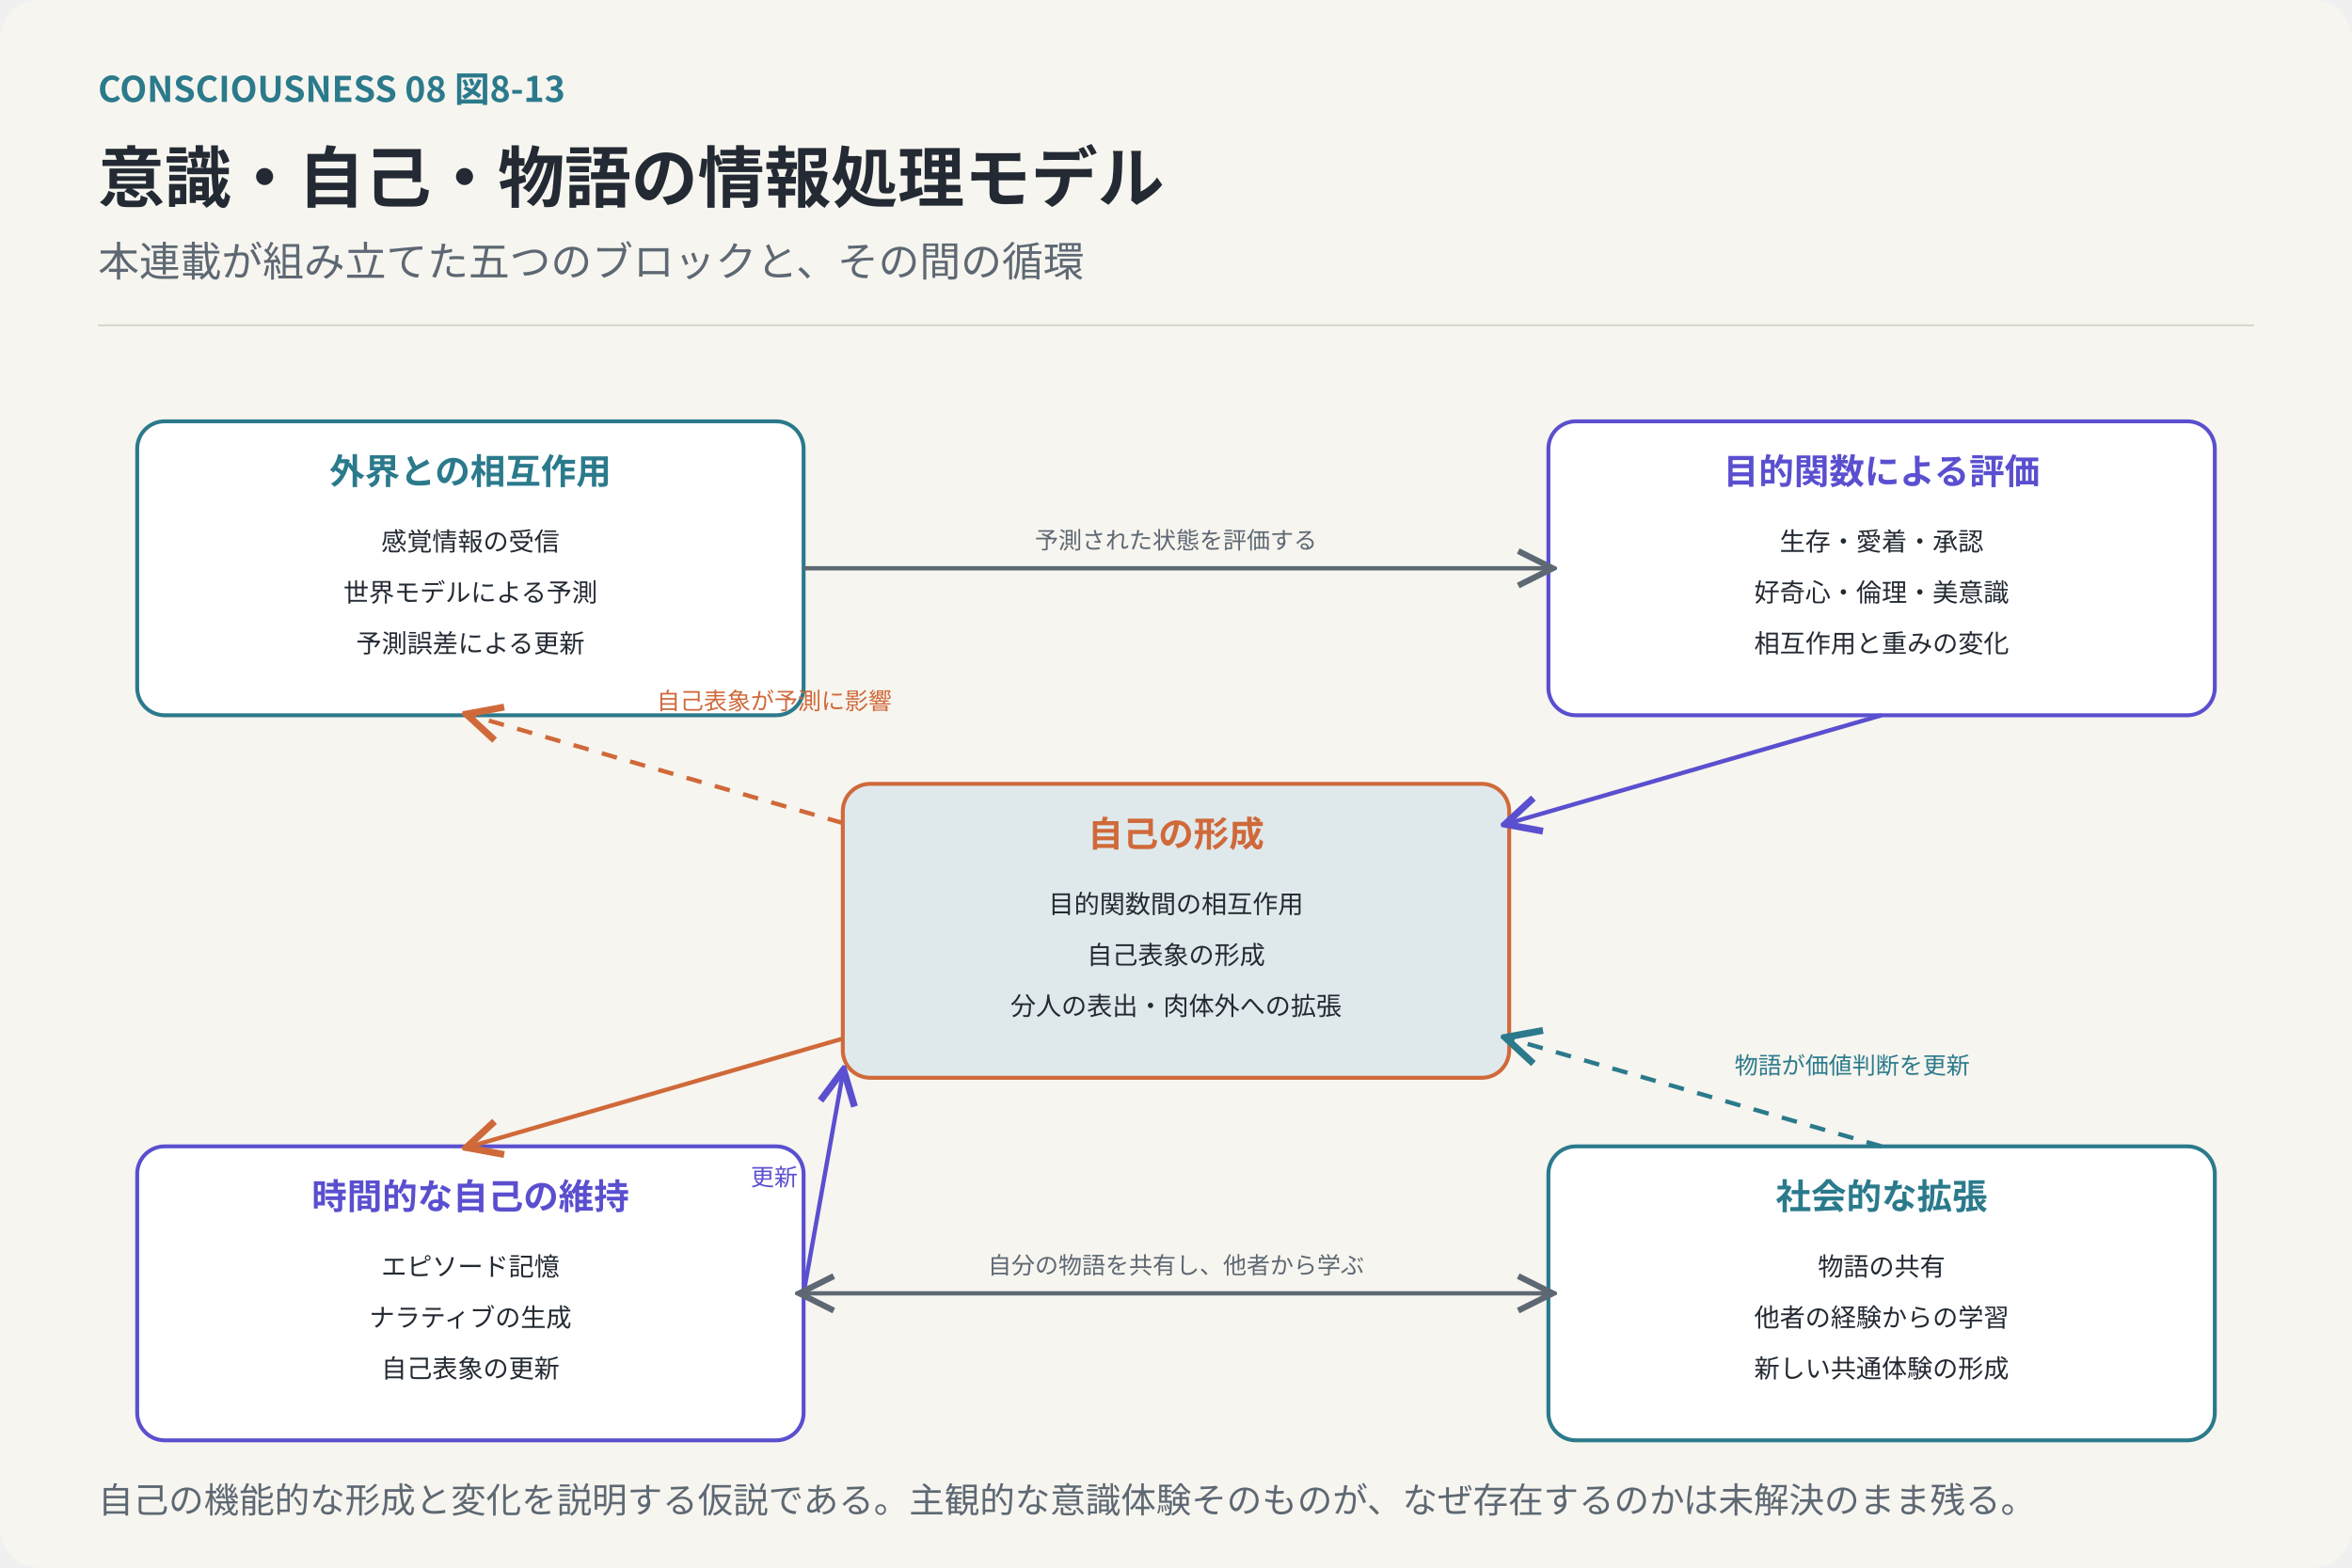
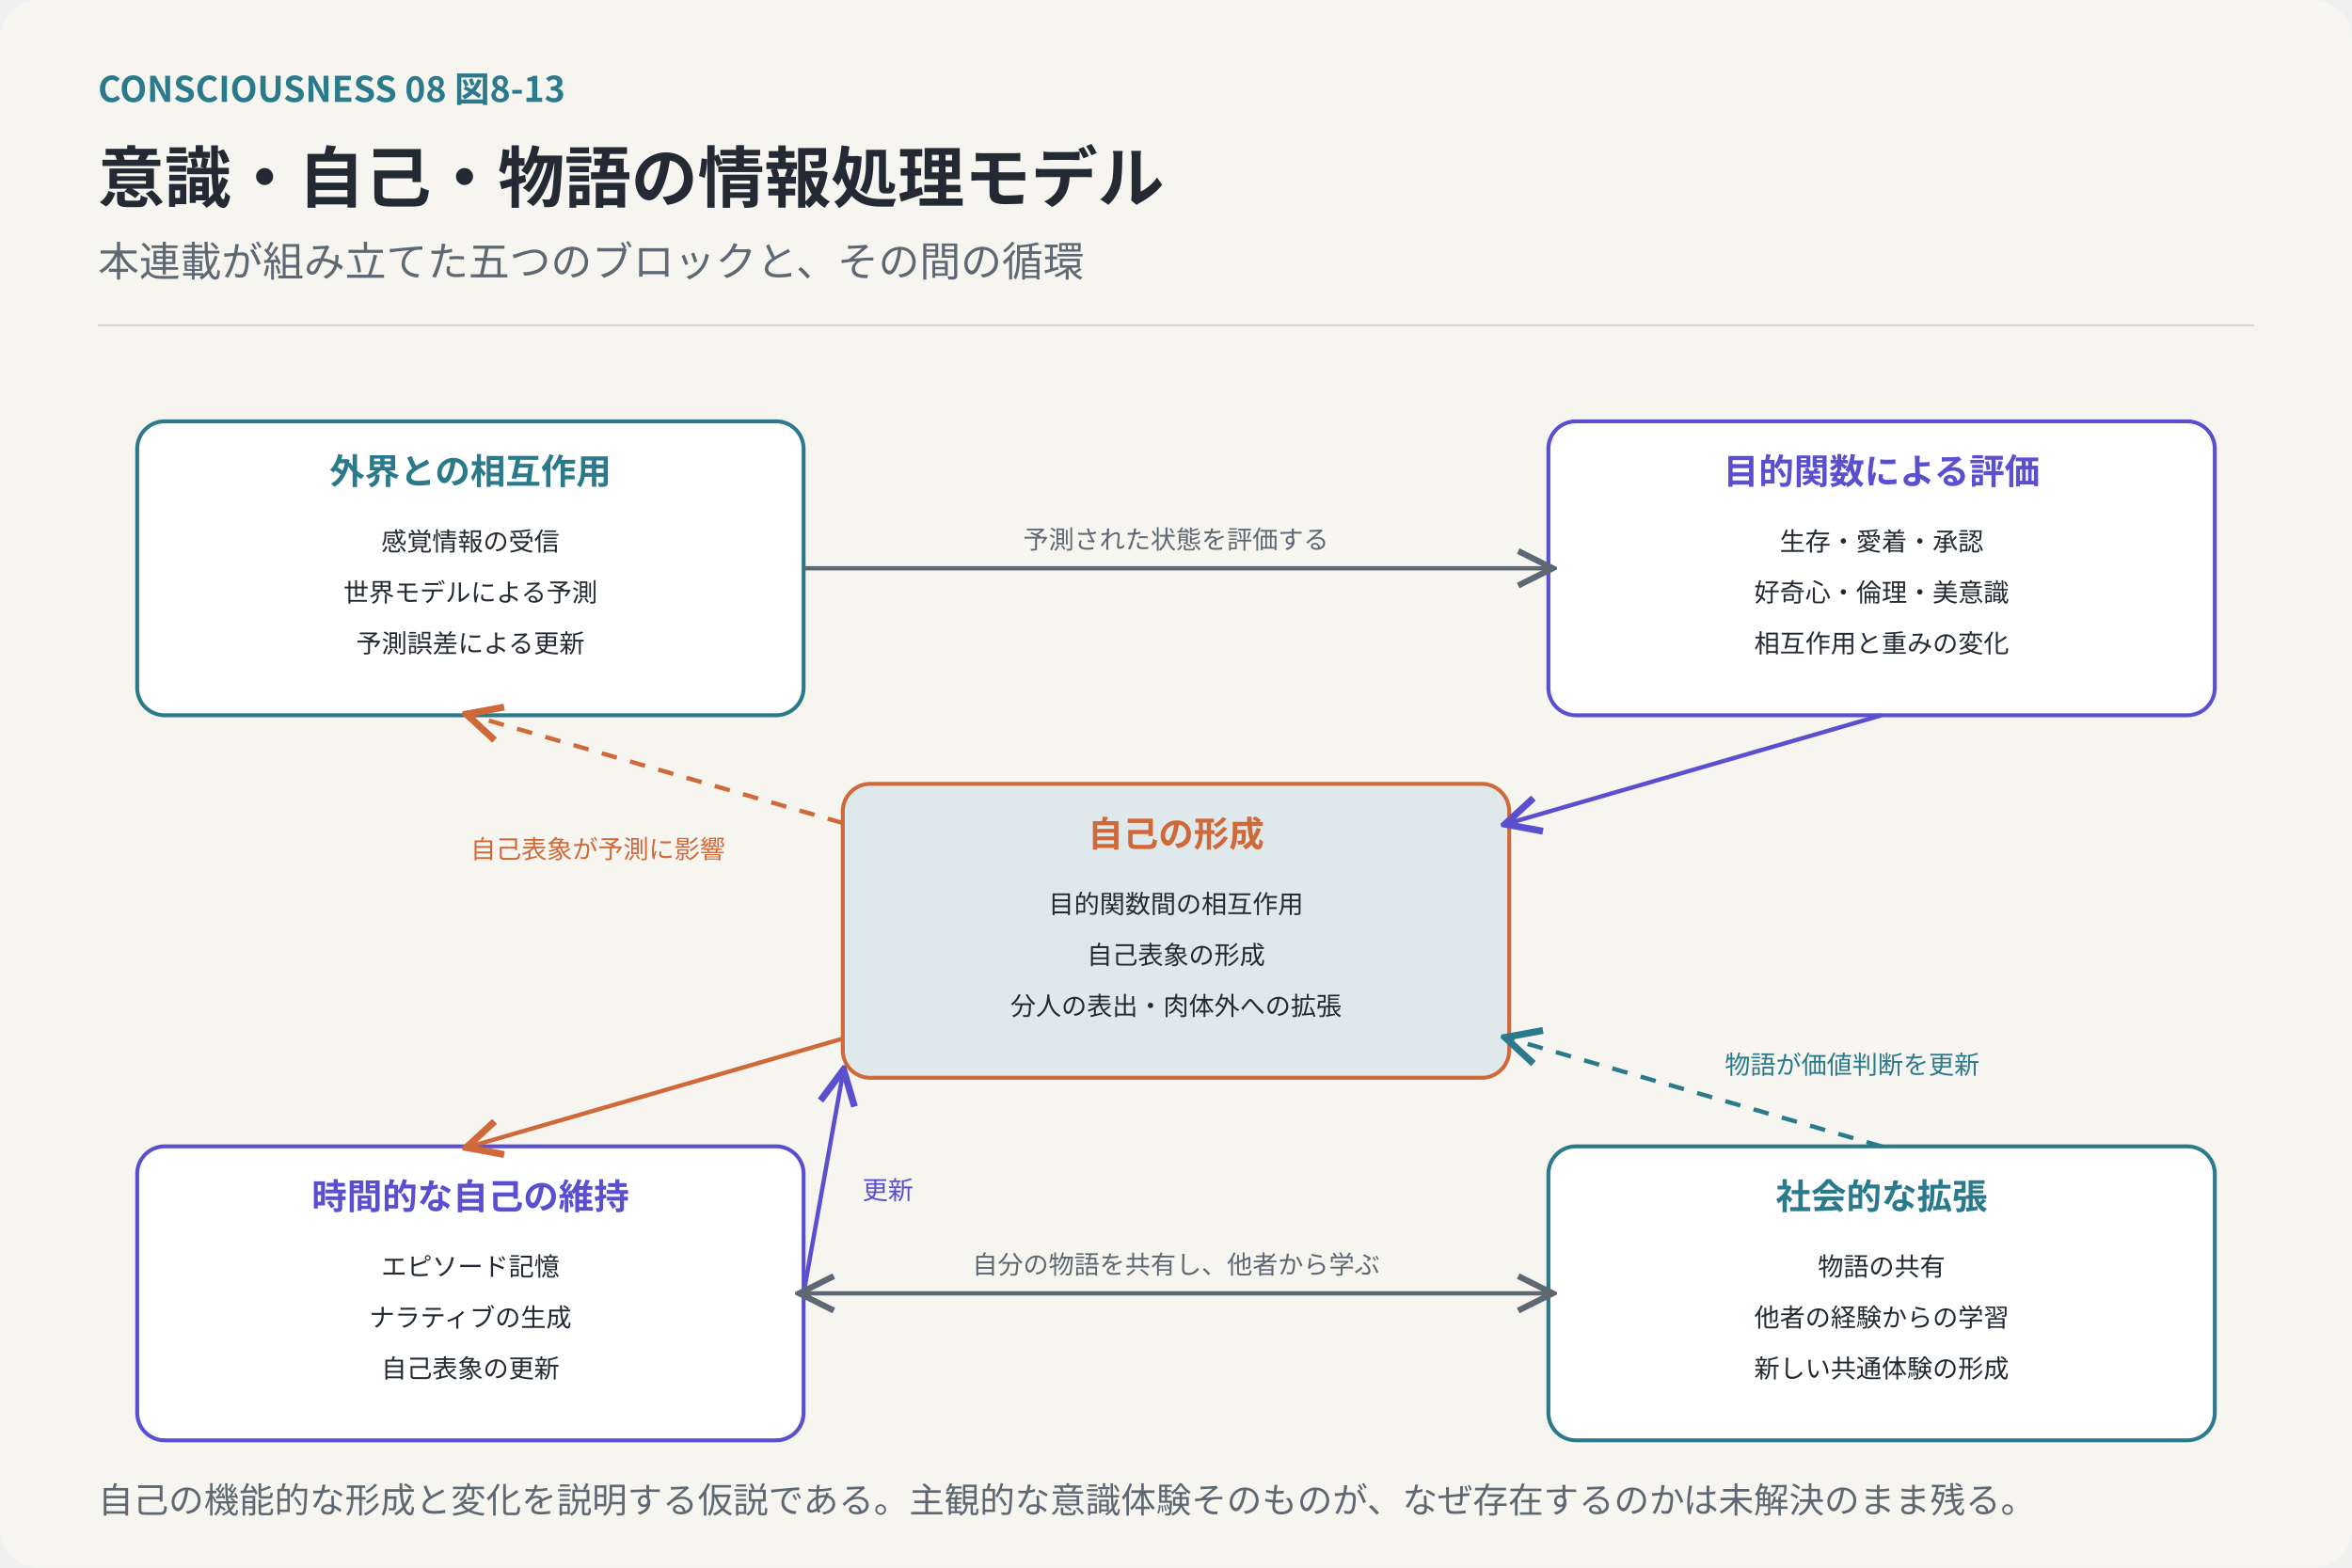
<svg xmlns="http://www.w3.org/2000/svg" width="1200" height="800" viewBox="0 0 1200 800" role="img" aria-labelledby="title desc">
  <defs>
    <marker id="arrow" markerWidth="10" markerHeight="10" refX="8" refY="5" orient="auto-start-reverse">
      <path d="M1,1 L9,5 L1,9" fill="none" stroke="#5d6873" stroke-width="1.4" />
    </marker>
    <marker id="arrow-teal" markerWidth="10" markerHeight="10" refX="8" refY="5" orient="auto-start-reverse">
      <path d="M1,1 L9,5 L1,9" fill="none" stroke="#2b7a8c" stroke-width="1.6" />
    </marker>
    <marker id="arrow-terra" markerWidth="10" markerHeight="10" refX="8" refY="5" orient="auto-start-reverse">
      <path d="M1,1 L9,5 L1,9" fill="none" stroke="#d0693a" stroke-width="1.6" />
    </marker>
    <marker id="arrow-indigo" markerWidth="10" markerHeight="10" refX="8" refY="5" orient="auto-start-reverse">
      <path d="M1,1 L9,5 L1,9" fill="none" stroke="#5a4fcf" stroke-width="1.6" />
    </marker>
    <marker id="arrow-ink" markerWidth="10" markerHeight="10" refX="8" refY="5" orient="auto-start-reverse">
      <path d="M1,1 L9,5 L1,9" fill="none" stroke="#232a33" stroke-width="1.6" />
    </marker>
  </defs>
  <rect width="1200" height="800" rx="20" fill="#f7f5ef" />
  <g font-family="system-ui, -apple-system, &quot;Hiragino Kaku Gothic ProN&quot;, &quot;Noto Sans CJK JP&quot;, Meiryo, sans-serif">
    <text x="50.0" y="52.0" fill="#2b7a8c" font-size="18" text-anchor="start" font-weight="700">CONSCIOUSNESS     08     図8-13</text>
    <text x="50.0" y="103.0" fill="#232a33" font-size="34" text-anchor="start" font-weight="700">意識・自己・物語の情報処理モデル</text>
    <text x="50.0" y="141.0" fill="#5d6873" font-size="21" text-anchor="start" font-weight="400">本連載が組み立てた五つのブロックと、その間の循環</text>
    <line x1="50.0" y1="166.0" x2="1150.0" y2="166.0" stroke="#d8d4c8" stroke-width="1" />
    <rect x="70.0" y="215.0" width="340.0" height="150.0" rx="14" fill="#ffffff" stroke="#2b7a8c" stroke-width="2" />
    <text x="240.0" y="247.0" fill="#2b7a8c" font-size="18" text-anchor="middle" font-weight="700">外界との相互作用</text>
    <text x="240.0" y="281.0" fill="#232a33" font-size="13" text-anchor="middle" font-weight="400">感覚情報の受信</text>
    <text x="240.0" y="307.0" fill="#232a33" font-size="13" text-anchor="middle" font-weight="400">世界モデルによる予測</text>
    <text x="240.0" y="333.0" fill="#232a33" font-size="13" text-anchor="middle" font-weight="400">予測誤差による更新</text>
    <rect x="790.0" y="215.0" width="340.0" height="150.0" rx="14" fill="#ffffff" stroke="#5a4fcf" stroke-width="2" />
    <text x="960.0" y="247.0" fill="#5a4fcf" font-size="18" text-anchor="middle" font-weight="700">目的関数による評価</text>
    <text x="960.0" y="281.0" fill="#232a33" font-size="13" text-anchor="middle" font-weight="400">生存・愛着・承認</text>
    <text x="960.0" y="307.0" fill="#232a33" font-size="13" text-anchor="middle" font-weight="400">好奇心・倫理・美意識</text>
    <text x="960.0" y="333.0" fill="#232a33" font-size="13" text-anchor="middle" font-weight="400">相互作用と重みの変化</text>
    <rect x="430.0" y="400.0" width="340.0" height="150.0" rx="14" fill="#dfe9eb" stroke="#d0693a" stroke-width="2" />
    <text x="600.0" y="432.0" fill="#d0693a" font-size="18" text-anchor="middle" font-weight="700">自己の形成</text>
    <text x="600.0" y="466.0" fill="#232a33" font-size="13" text-anchor="middle" font-weight="400">目的関数間の相互作用</text>
    <text x="600.0" y="492.0" fill="#232a33" font-size="13" text-anchor="middle" font-weight="400">自己表象の形成</text>
    <text x="600.0" y="518.0" fill="#232a33" font-size="13" text-anchor="middle" font-weight="400">分人の表出・肉体外への拡張</text>
    <rect x="70.0" y="585.0" width="340.0" height="150.0" rx="14" fill="#ffffff" stroke="#5a4fcf" stroke-width="2" />
    <text x="240.0" y="617.0" fill="#5a4fcf" font-size="18" text-anchor="middle" font-weight="700">時間的な自己の維持</text>
    <text x="240.0" y="651.0" fill="#232a33" font-size="13" text-anchor="middle" font-weight="400">エピソード記憶</text>
    <text x="240.0" y="677.0" fill="#232a33" font-size="13" text-anchor="middle" font-weight="400">ナラティブの生成</text>
    <text x="240.0" y="703.0" fill="#232a33" font-size="13" text-anchor="middle" font-weight="400">自己表象の更新</text>
    <rect x="790.0" y="585.0" width="340.0" height="150.0" rx="14" fill="#ffffff" stroke="#2b7a8c" stroke-width="2" />
    <text x="960.0" y="617.0" fill="#2b7a8c" font-size="18" text-anchor="middle" font-weight="700">社会的な拡張</text>
    <text x="960.0" y="651.0" fill="#232a33" font-size="13" text-anchor="middle" font-weight="400">物語の共有</text>
    <text x="960.0" y="677.0" fill="#232a33" font-size="13" text-anchor="middle" font-weight="400">他者の経験からの学習</text>
    <text x="960.0" y="703.0" fill="#232a33" font-size="13" text-anchor="middle" font-weight="400">新しい共通体験の形成</text>
    <line x1="410.0" y1="290.0" x2="790.0" y2="290.0" stroke="#5d6873" stroke-width="2.2" marker-end="url(#arrow)" />
-     <text x="600.0" y="280.0" fill="#5d6873" font-size="12" text-anchor="middle" font-weight="400">予測された状態を評価する</text>
+     <text x="600.0" y="280.0" fill="#5d6873" font-size="13" text-anchor="middle" font-weight="400">予測された状態を評価する</text>
    <line x1="960.0" y1="365.0" x2="770.0" y2="420.0" stroke="#5a4fcf" stroke-width="2.2" marker-end="url(#arrow-indigo)" />
    <line x1="430.0" y1="420.0" x2="240.0" y2="365.0" stroke="#d0693a" stroke-width="2.2" marker-end="url(#arrow-terra)" stroke-dasharray="8 7" />
-     <text x="335.0" y="362.0" fill="#d0693a" font-size="12" text-anchor="start" font-weight="400">自己表象が予測に影響</text>
+     <text x="240.0" y="438.0" fill="#d0693a" font-size="13" text-anchor="start" font-weight="400">自己表象が予測に影響</text>
    <line x1="430.0" y1="530.0" x2="240.0" y2="585.0" stroke="#d0693a" stroke-width="2.2" marker-end="url(#arrow-terra)" />
    <line x1="410.0" y1="660.0" x2="430.0" y2="548.0" stroke="#5a4fcf" stroke-width="2.2" marker-end="url(#arrow-indigo)" />
-     <text x="395.0" y="605.0" fill="#5a4fcf" font-size="12" text-anchor="middle" font-weight="400">更新</text>
+     <text x="440.0" y="612.0" fill="#5a4fcf" font-size="13" text-anchor="start" font-weight="400">更新</text>
    <line x1="960.0" y1="585.0" x2="770.0" y2="530.0" stroke="#2b7a8c" stroke-width="2.2" marker-end="url(#arrow-teal)" stroke-dasharray="8 7" />
-     <text x="945.0" y="548.0" fill="#2b7a8c" font-size="12" text-anchor="middle" font-weight="400">物語が価値判断を更新</text>
+     <text x="945.0" y="548.0" fill="#2b7a8c" font-size="13" text-anchor="middle" font-weight="400">物語が価値判断を更新</text>
    <line x1="410.0" y1="660.0" x2="790.0" y2="660.0" stroke="#5d6873" stroke-width="2.2" marker-end="url(#arrow)" marker-start="url(#arrow)" />
-     <text x="600.0" y="650.0" fill="#5d6873" font-size="12" text-anchor="middle" font-weight="400">自分の物語を共有し、他者から学ぶ</text>
+     <text x="600.0" y="650.0" fill="#5d6873" font-size="13" text-anchor="middle" font-weight="400">自分の物語を共有し、他者から学ぶ</text>
    <text x="50.0" y="772.0" fill="#5d6873" font-size="18" text-anchor="start" font-weight="400">自己の機能的な形成と変化を説明する仮説である。主観的な意識体験そのものが、なぜ存在するのかは未解決のまま残る。</text>
  </g>
</svg>
